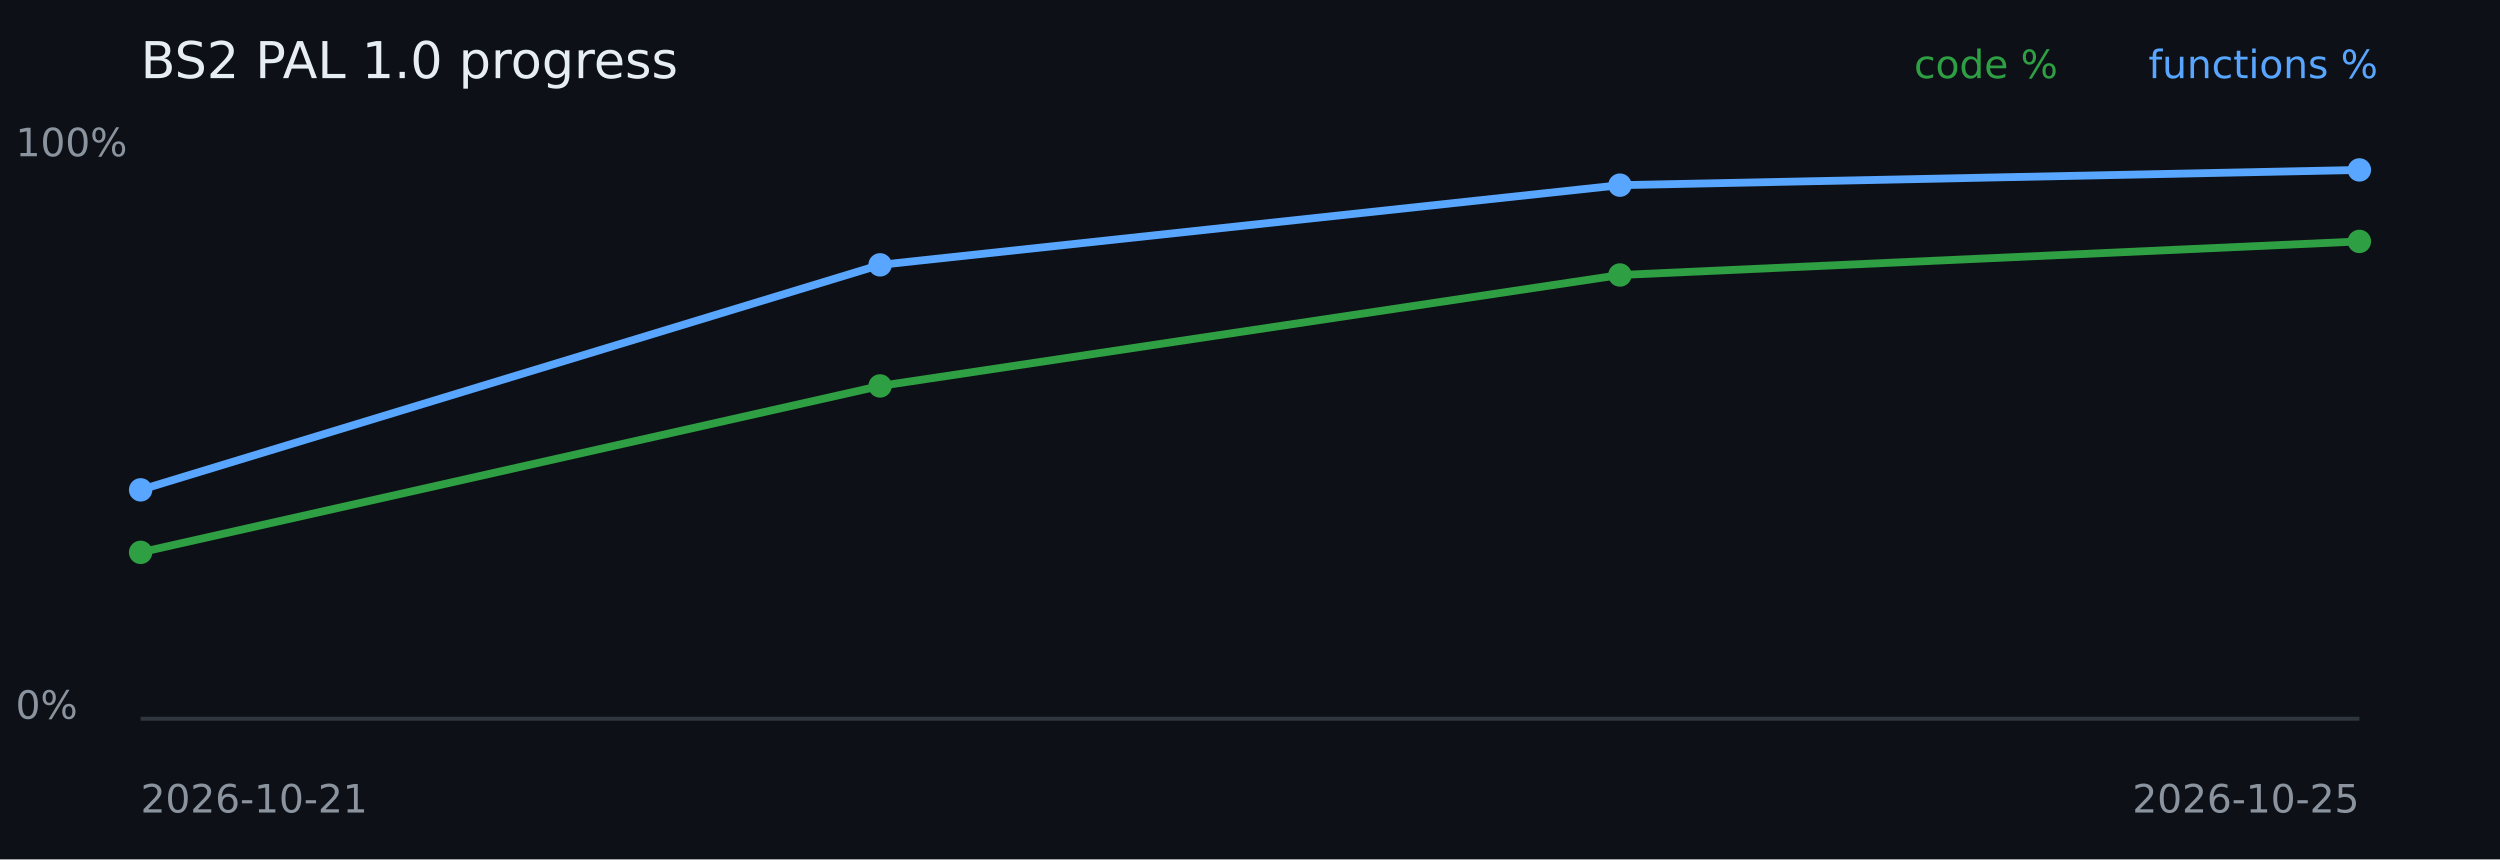
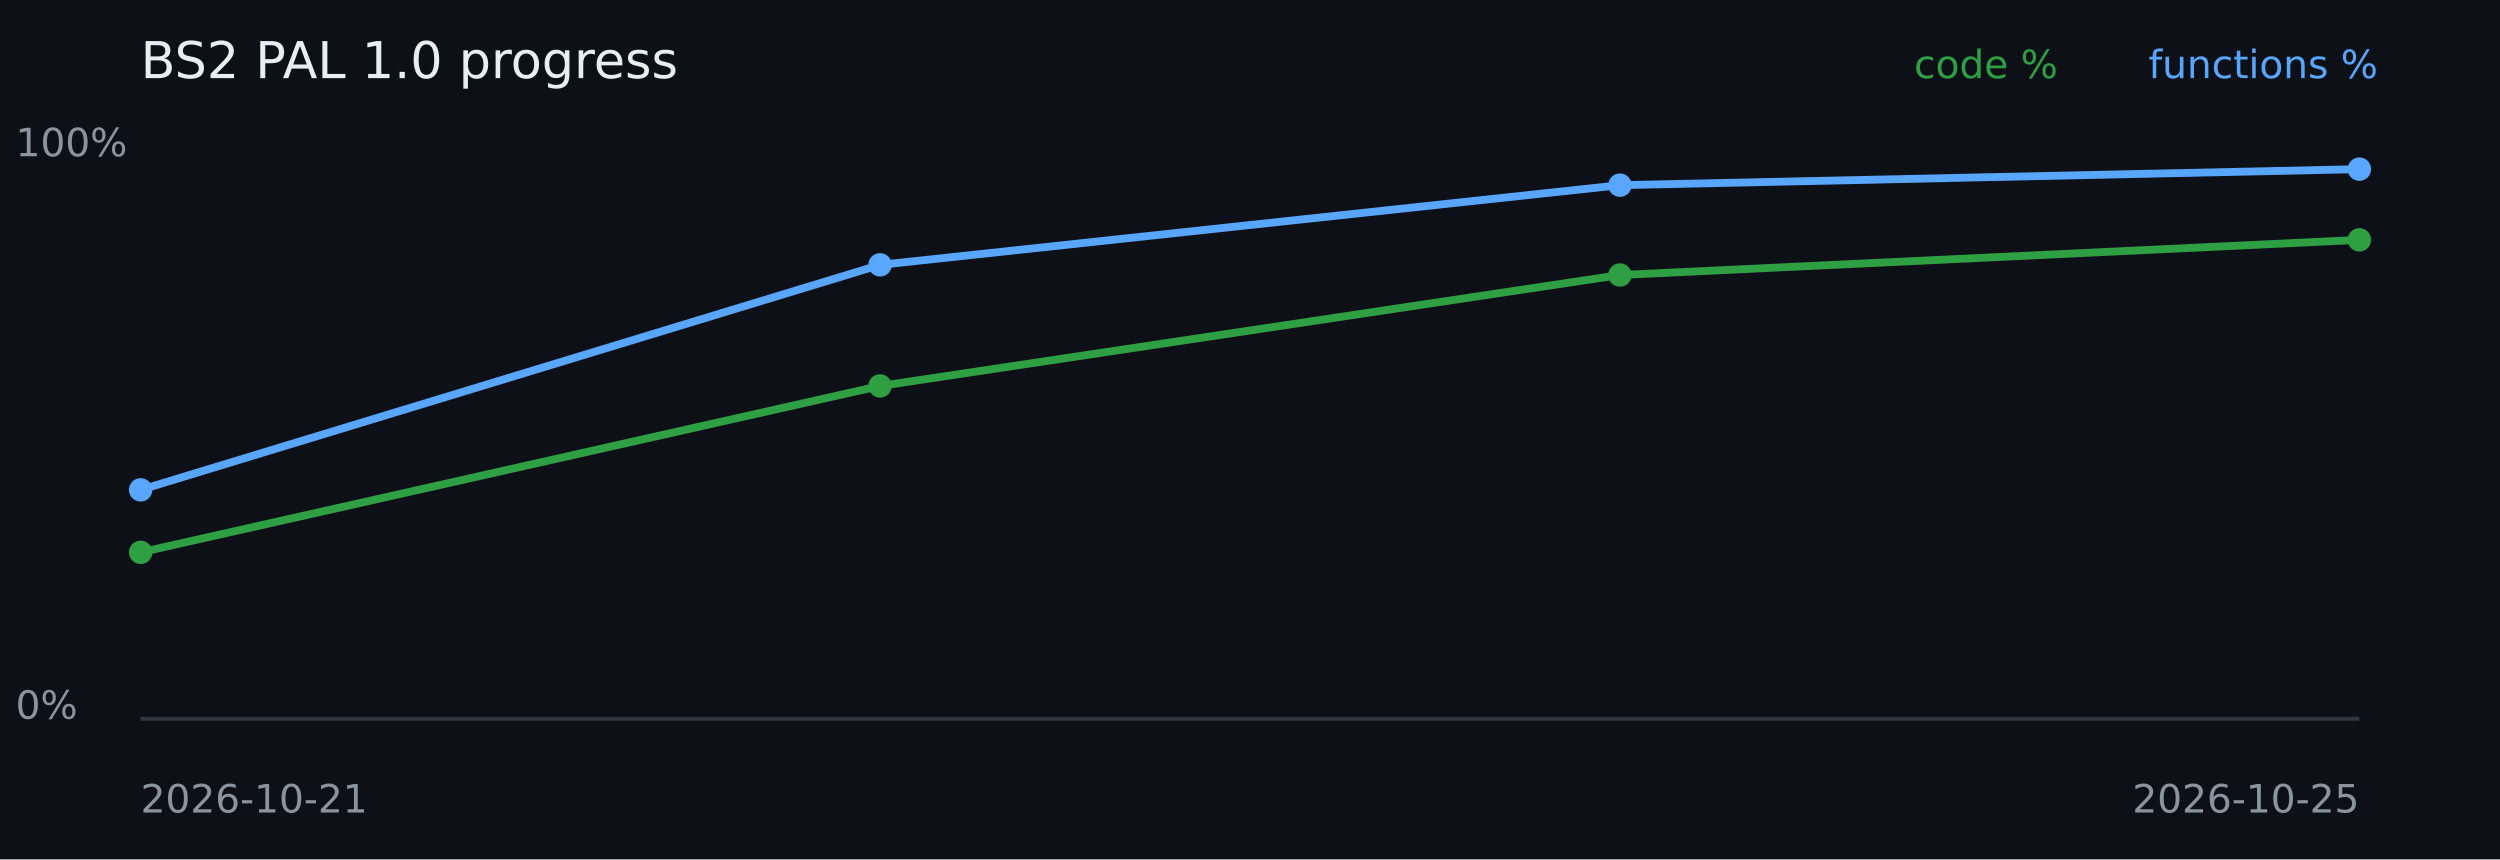
<svg xmlns="http://www.w3.org/2000/svg" width="640" height="220" font-family="Verdana,DejaVu Sans,sans-serif">
  <rect width="100%" height="100%" fill="#0d1117" />
  <text x="36" y="20" font-size="13" fill="#e6edf3">BS2 PAL 1.0 progress</text>
  <line x1="36" y1="184" x2="604" y2="184" stroke="#30363d" />
  <text x="4" y="40" font-size="10" fill="#8b949e">100%</text>
  <text x="4" y="184" font-size="10" fill="#8b949e">0%</text>
-   <polyline fill="none" stroke="#58a6ff" stroke-width="2" points="36.0,125.4 225.3,67.8 414.7,47.4 604.0,43.5" />
+   <polyline fill="none" stroke="#58a6ff" stroke-width="2" points="36.0,125.4 225.3,67.8 414.7,47.4 604.0,43.3" />
  <circle cx="36.0" cy="125.4" r="3" fill="#58a6ff" />
  <circle cx="225.3" cy="67.8" r="3" fill="#58a6ff" />
  <circle cx="414.7" cy="47.4" r="3" fill="#58a6ff" />
-   <circle cx="604.0" cy="43.5" r="3" fill="#58a6ff" />
-   <polyline fill="none" stroke="#2ea043" stroke-width="2" points="36.0,141.4 225.3,98.8 414.7,70.4 604.0,61.8" />
+   <circle cx="604.0" cy="43.3" r="3" fill="#58a6ff" />
+   <polyline fill="none" stroke="#2ea043" stroke-width="2" points="36.0,141.4 225.3,98.8 414.7,70.4 604.0,61.4" />
  <circle cx="36.0" cy="141.4" r="3" fill="#2ea043" />
  <circle cx="225.3" cy="98.8" r="3" fill="#2ea043" />
  <circle cx="414.7" cy="70.4" r="3" fill="#2ea043" />
-   <circle cx="604.0" cy="61.8" r="3" fill="#2ea043" />
+   <circle cx="604.0" cy="61.4" r="3" fill="#2ea043" />
  <text x="490" y="20" font-size="10" fill="#2ea043">code %</text>
  <text x="550" y="20" font-size="10" fill="#58a6ff">functions %</text>
  <text x="36" y="208" font-size="10" fill="#8b949e">2026-10-21</text>
  <text x="604" y="208" font-size="10" fill="#8b949e" text-anchor="end">2026-10-25</text>
</svg>
